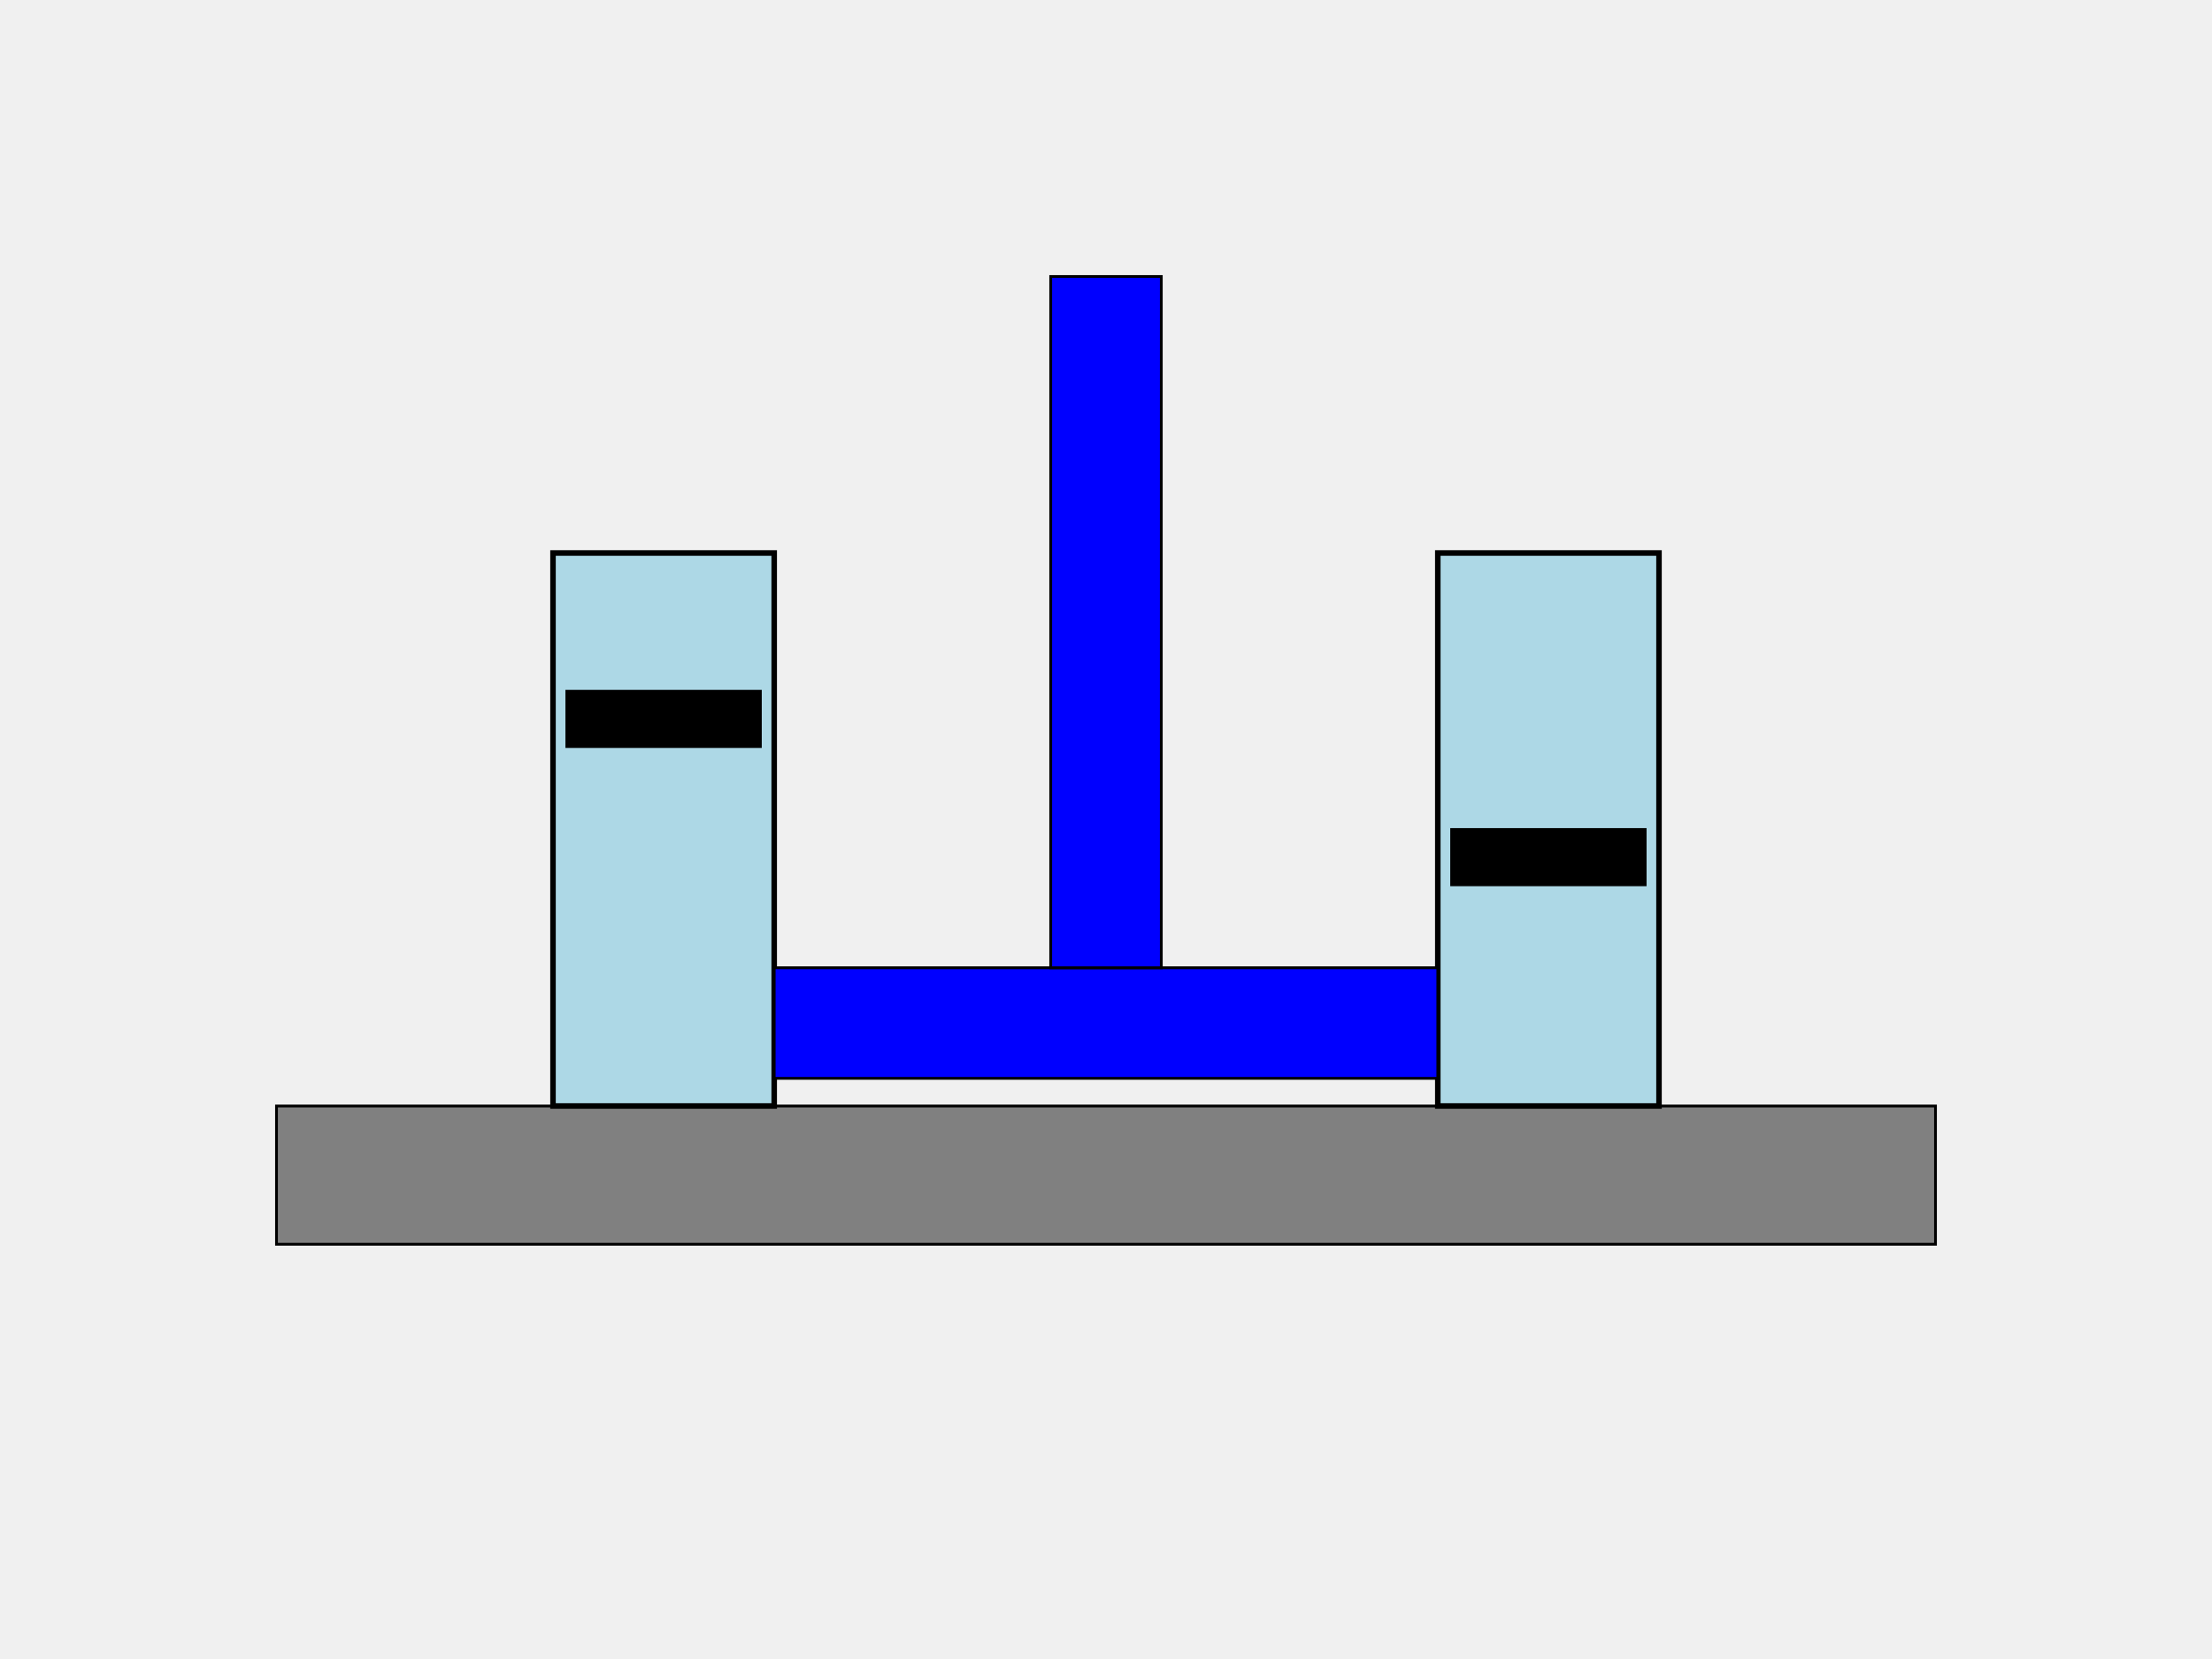
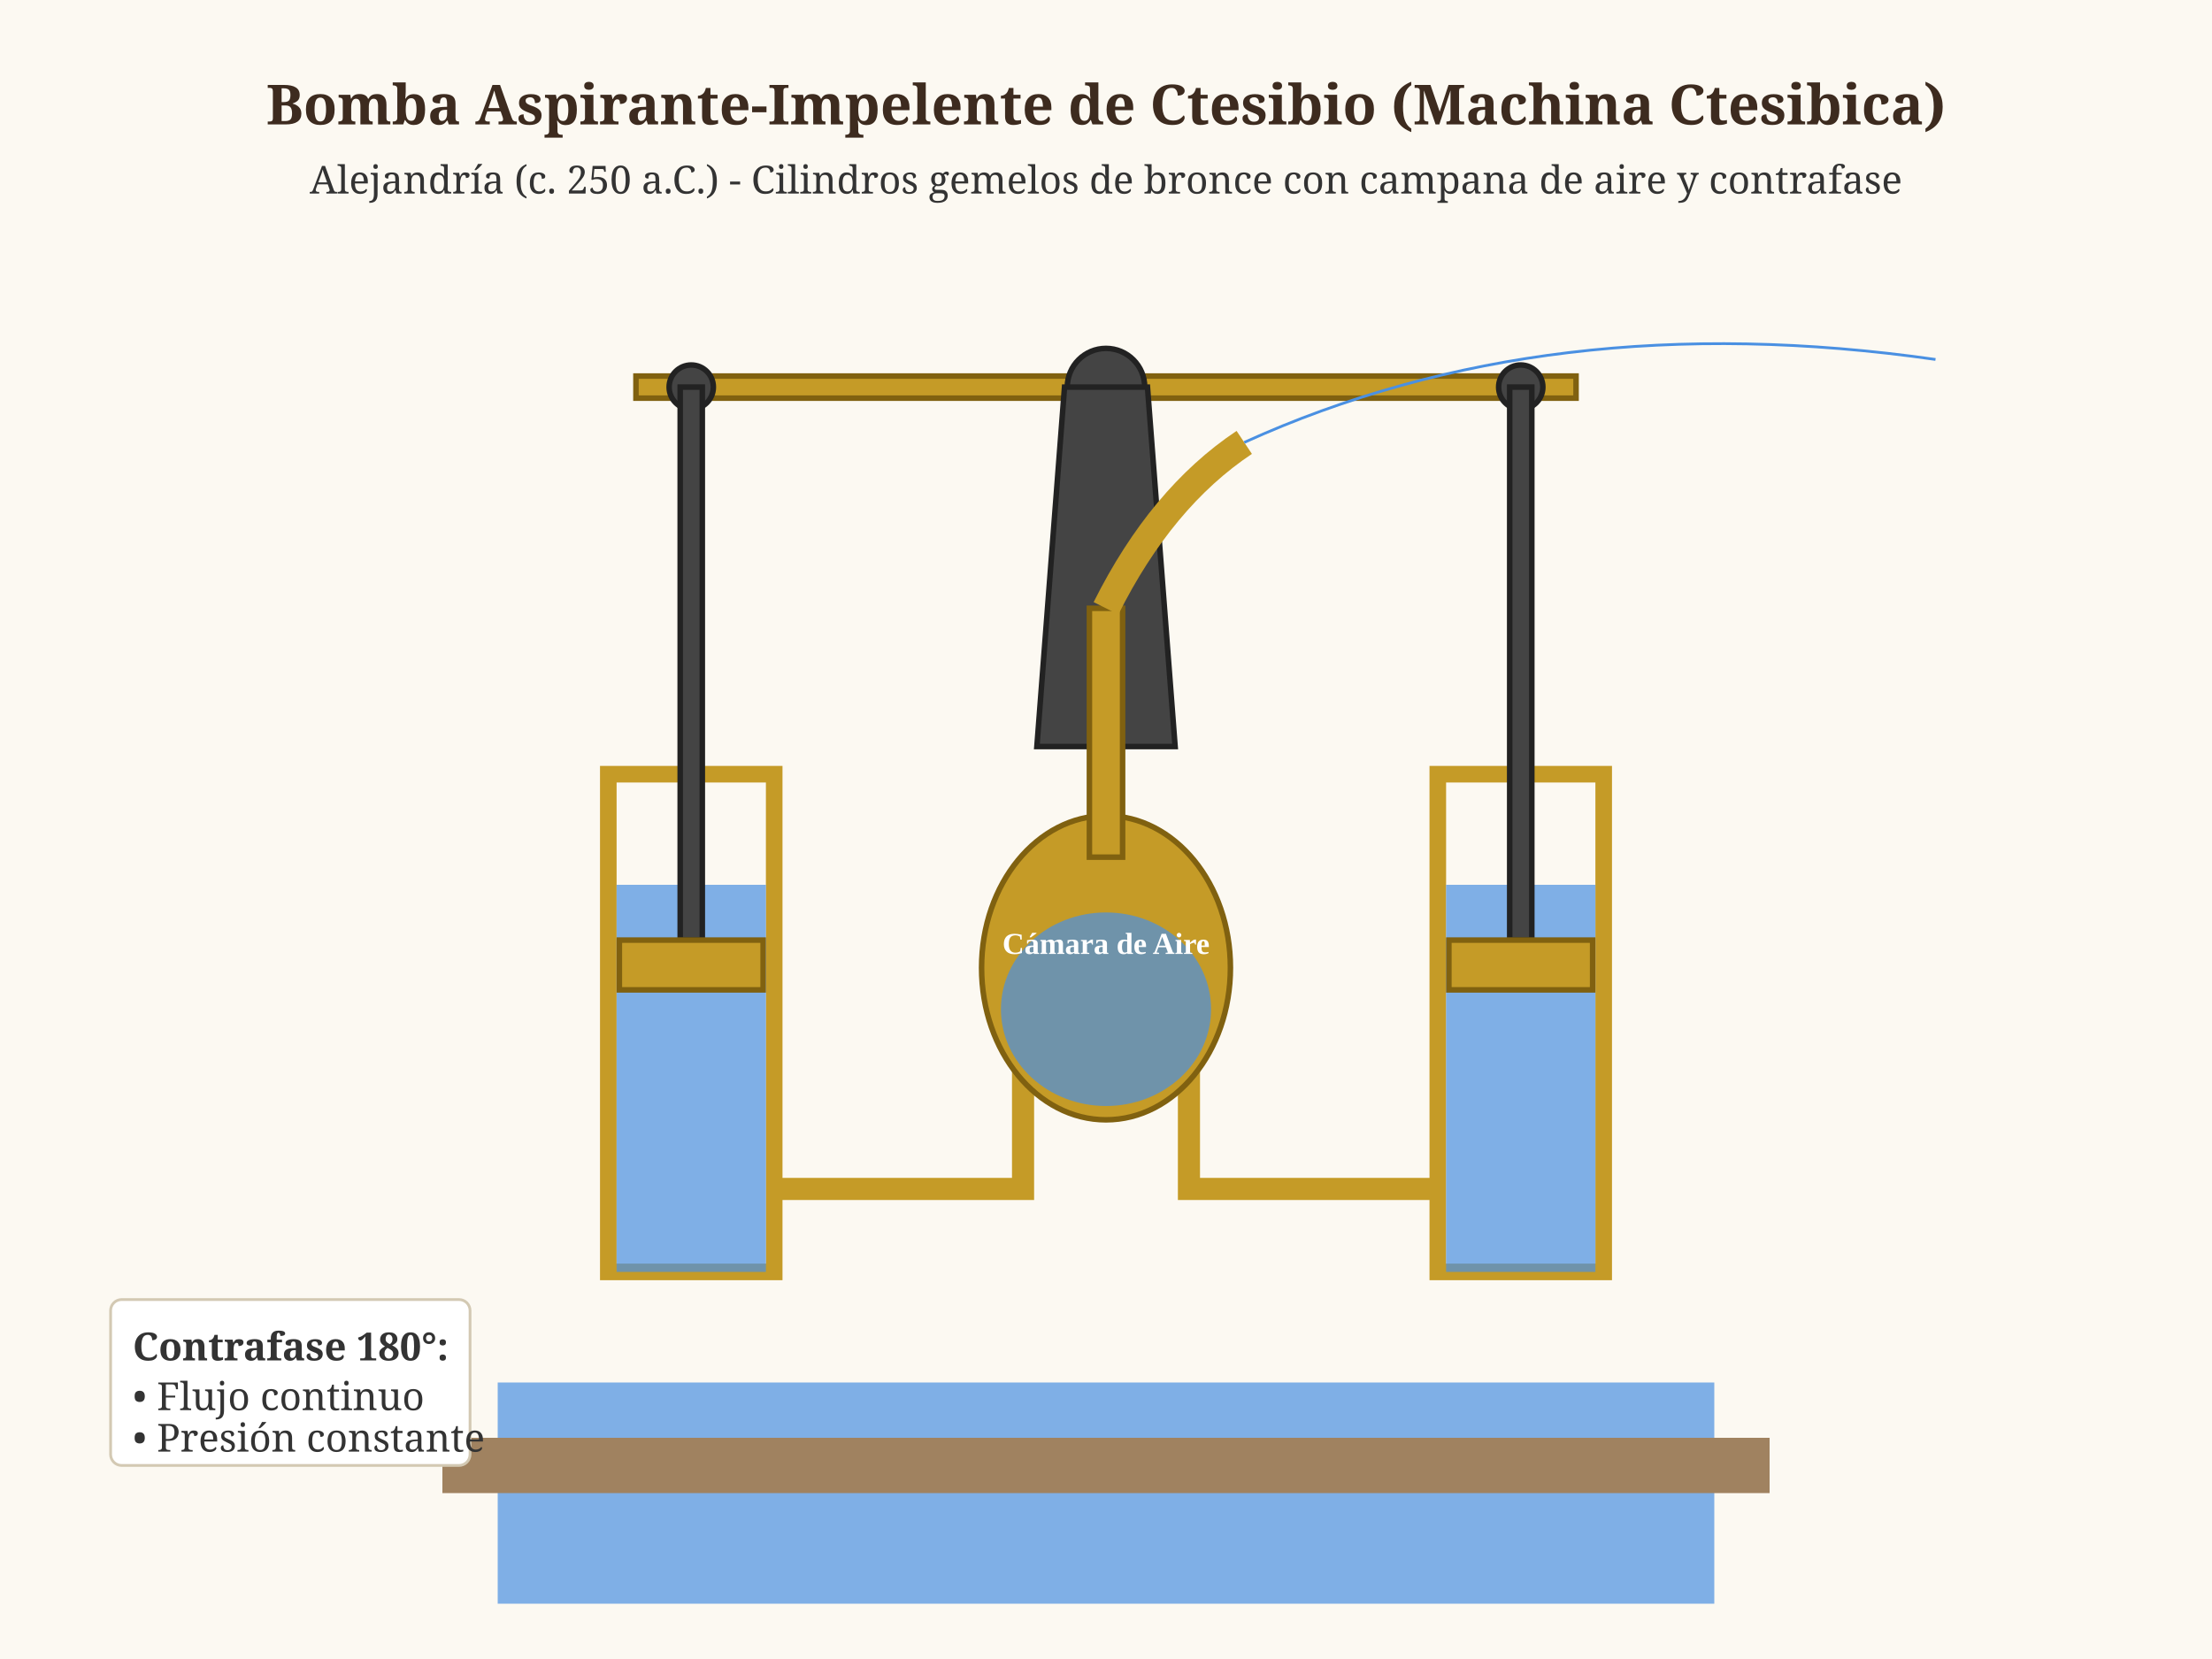
<svg xmlns="http://www.w3.org/2000/svg" viewBox="0 0 800 600">
-   <g>
-     <rect x="100" y="400" width="600" height="50" fill="gray" stroke="black" stroke-width="1" />
-     <rect x="200" y="200" width="80" height="200" fill="lightblue" stroke="black" stroke-width="2" />
-     <rect x="520" y="200" width="80" height="200" fill="lightblue" stroke="black" stroke-width="2" />
-     <rect x="205" y="250" width="70" height="20" fill="black" stroke="black" stroke-width="1" />
-     <rect x="525" y="300" width="70" height="20" fill="black" stroke="black" stroke-width="1" />
-     <rect x="280" y="350" width="240" height="40" fill="blue" stroke="black" stroke-width="1" />
-     <rect x="380" y="100" width="40" height="250" fill="blue" stroke="black" stroke-width="1" />
+   <defs>
+     <style>
+       .ct-bg { fill: #fcf9f2; }
+       .ct-bronze { fill: #c59b27; stroke: #806110; stroke-width: 2; }
+       .ct-water { fill: #4a90e2; fill-opacity: 0.7; }
+       .ct-iron { fill: #444; stroke: #222; stroke-width: 2; }
+       .ct-title { font-family: 'Cinzel', serif; font-size: 20px; font-weight: bold; fill: #3d2b1f; }
+       .ct-text { font-family: 'EB Garamond', serif; font-size: 14px; fill: #333; }
+       
+       @keyframes anim-lever-rock {
+         0%, 100% { transform: rotate(-14deg); }
+         50% { transform: rotate(14deg); }
+       }
+       @keyframes anim-piston-left {
+         0%, 100% { transform: translateY(-28px); }
+         50% { transform: translateY(28px); }
+       }
+       @keyframes anim-piston-right {
+         0%, 100% { transform: translateY(28px); }
+         50% { transform: translateY(-28px); }
+       }
+       @keyframes anim-jet-pulse {
+         0%, 100% { stroke-width: 7; opacity: 0.85; }
+         50% { stroke-width: 9; opacity: 1; }
+       }
+       
+       .lever-oscillate {
+         transform-origin: 400px 140px;
+         animation: anim-lever-rock 2.4s ease-in-out infinite;
+       }
+       .piston-l {
+         animation: anim-piston-left 2.4s ease-in-out infinite;
+       }
+       .piston-r {
+         animation: anim-piston-right 2.4s ease-in-out infinite;
+       }
+       .water-jet {
+         animation: anim-jet-pulse 1.2s ease-in-out infinite;
+       }
+     </style>
+   </defs>
+   <rect width="800" height="600" class="ct-bg" />
+   <text x="400" y="45" text-anchor="middle" class="ct-title">Bomba Aspirante-Impelente de Ctesibio (Machina Ctesibica)</text>
+   <text x="400" y="70" text-anchor="middle" class="ct-text">Alejandría (c. 250 a.C.) - Cilindros gemelos de bronce con campana de aire y contrafase</text>
+   <rect x="180" y="500" width="440" height="80" class="ct-water" />
+   <rect x="160" y="520" width="480" height="20" fill="#a08260" />
+   <g class="lever-oscillate">
+     <polygon points="230,136 570,136 570,144 230,144" class="ct-bronze" />
+     <circle cx="400" cy="140" r="14" class="ct-iron" />
+     <circle cx="250" cy="140" r="8" class="ct-iron" />
+     <circle cx="550" cy="140" r="8" class="ct-iron" />
  </g>
+   <polygon points="385,140 415,140 425,270 375,270" class="ct-iron" />
+   <rect x="220" y="280" width="60" height="180" fill="none" stroke="#c59b27" stroke-width="6" />
+   <rect x="223" y="320" width="54" height="140" class="ct-water" />
+   <rect x="520" y="280" width="60" height="180" fill="none" stroke="#c59b27" stroke-width="6" />
+   <rect x="523" y="320" width="54" height="140" class="ct-water" />
+   <g class="piston-l">
+     <rect x="246" y="140" width="8" height="200" class="ct-iron" />
+     <rect x="224" y="340" width="52" height="18" class="ct-bronze" />
+   </g>
+   <g class="piston-r">
+     <rect x="546" y="140" width="8" height="200" class="ct-iron" />
+     <rect x="524" y="340" width="52" height="18" class="ct-bronze" />
+   </g>
+   <path d="M 280 430 L 370 430 L 370 380" fill="none" stroke="#c59b27" stroke-width="8" />
+   <path d="M 520 430 L 430 430 L 430 380" fill="none" stroke="#c59b27" stroke-width="8" />
+   <ellipse cx="400" cy="350" rx="45" ry="55" class="ct-bronze" />
+   <ellipse cx="400" cy="365" rx="38" ry="35" class="ct-water" />
+   <text x="400" y="345" text-anchor="middle" font-size="11" font-weight="bold" fill="#fff">Cámara de Aire</text>
+   <rect x="394" y="220" width="12" height="90" class="ct-bronze" />
+   <path d="M 400 220 Q 420 180 450 160" fill="none" stroke="#c59b27" stroke-width="10" />
+   <path d="M 450 160 Q 560 110 700 130" fill="none" stroke="#4a90e2" class="water-jet" />
+   <rect x="40" y="470" width="130" height="60" fill="#fff" stroke="#d3c9b3" rx="4" />
+   <text x="48" y="492" class="ct-text" font-weight="bold">Contrafase 180°:</text>
+   <text x="48" y="510" class="ct-text">• Flujo continuo</text>
+   <text x="48" y="525" class="ct-text">• Presión constante</text>
</svg>
